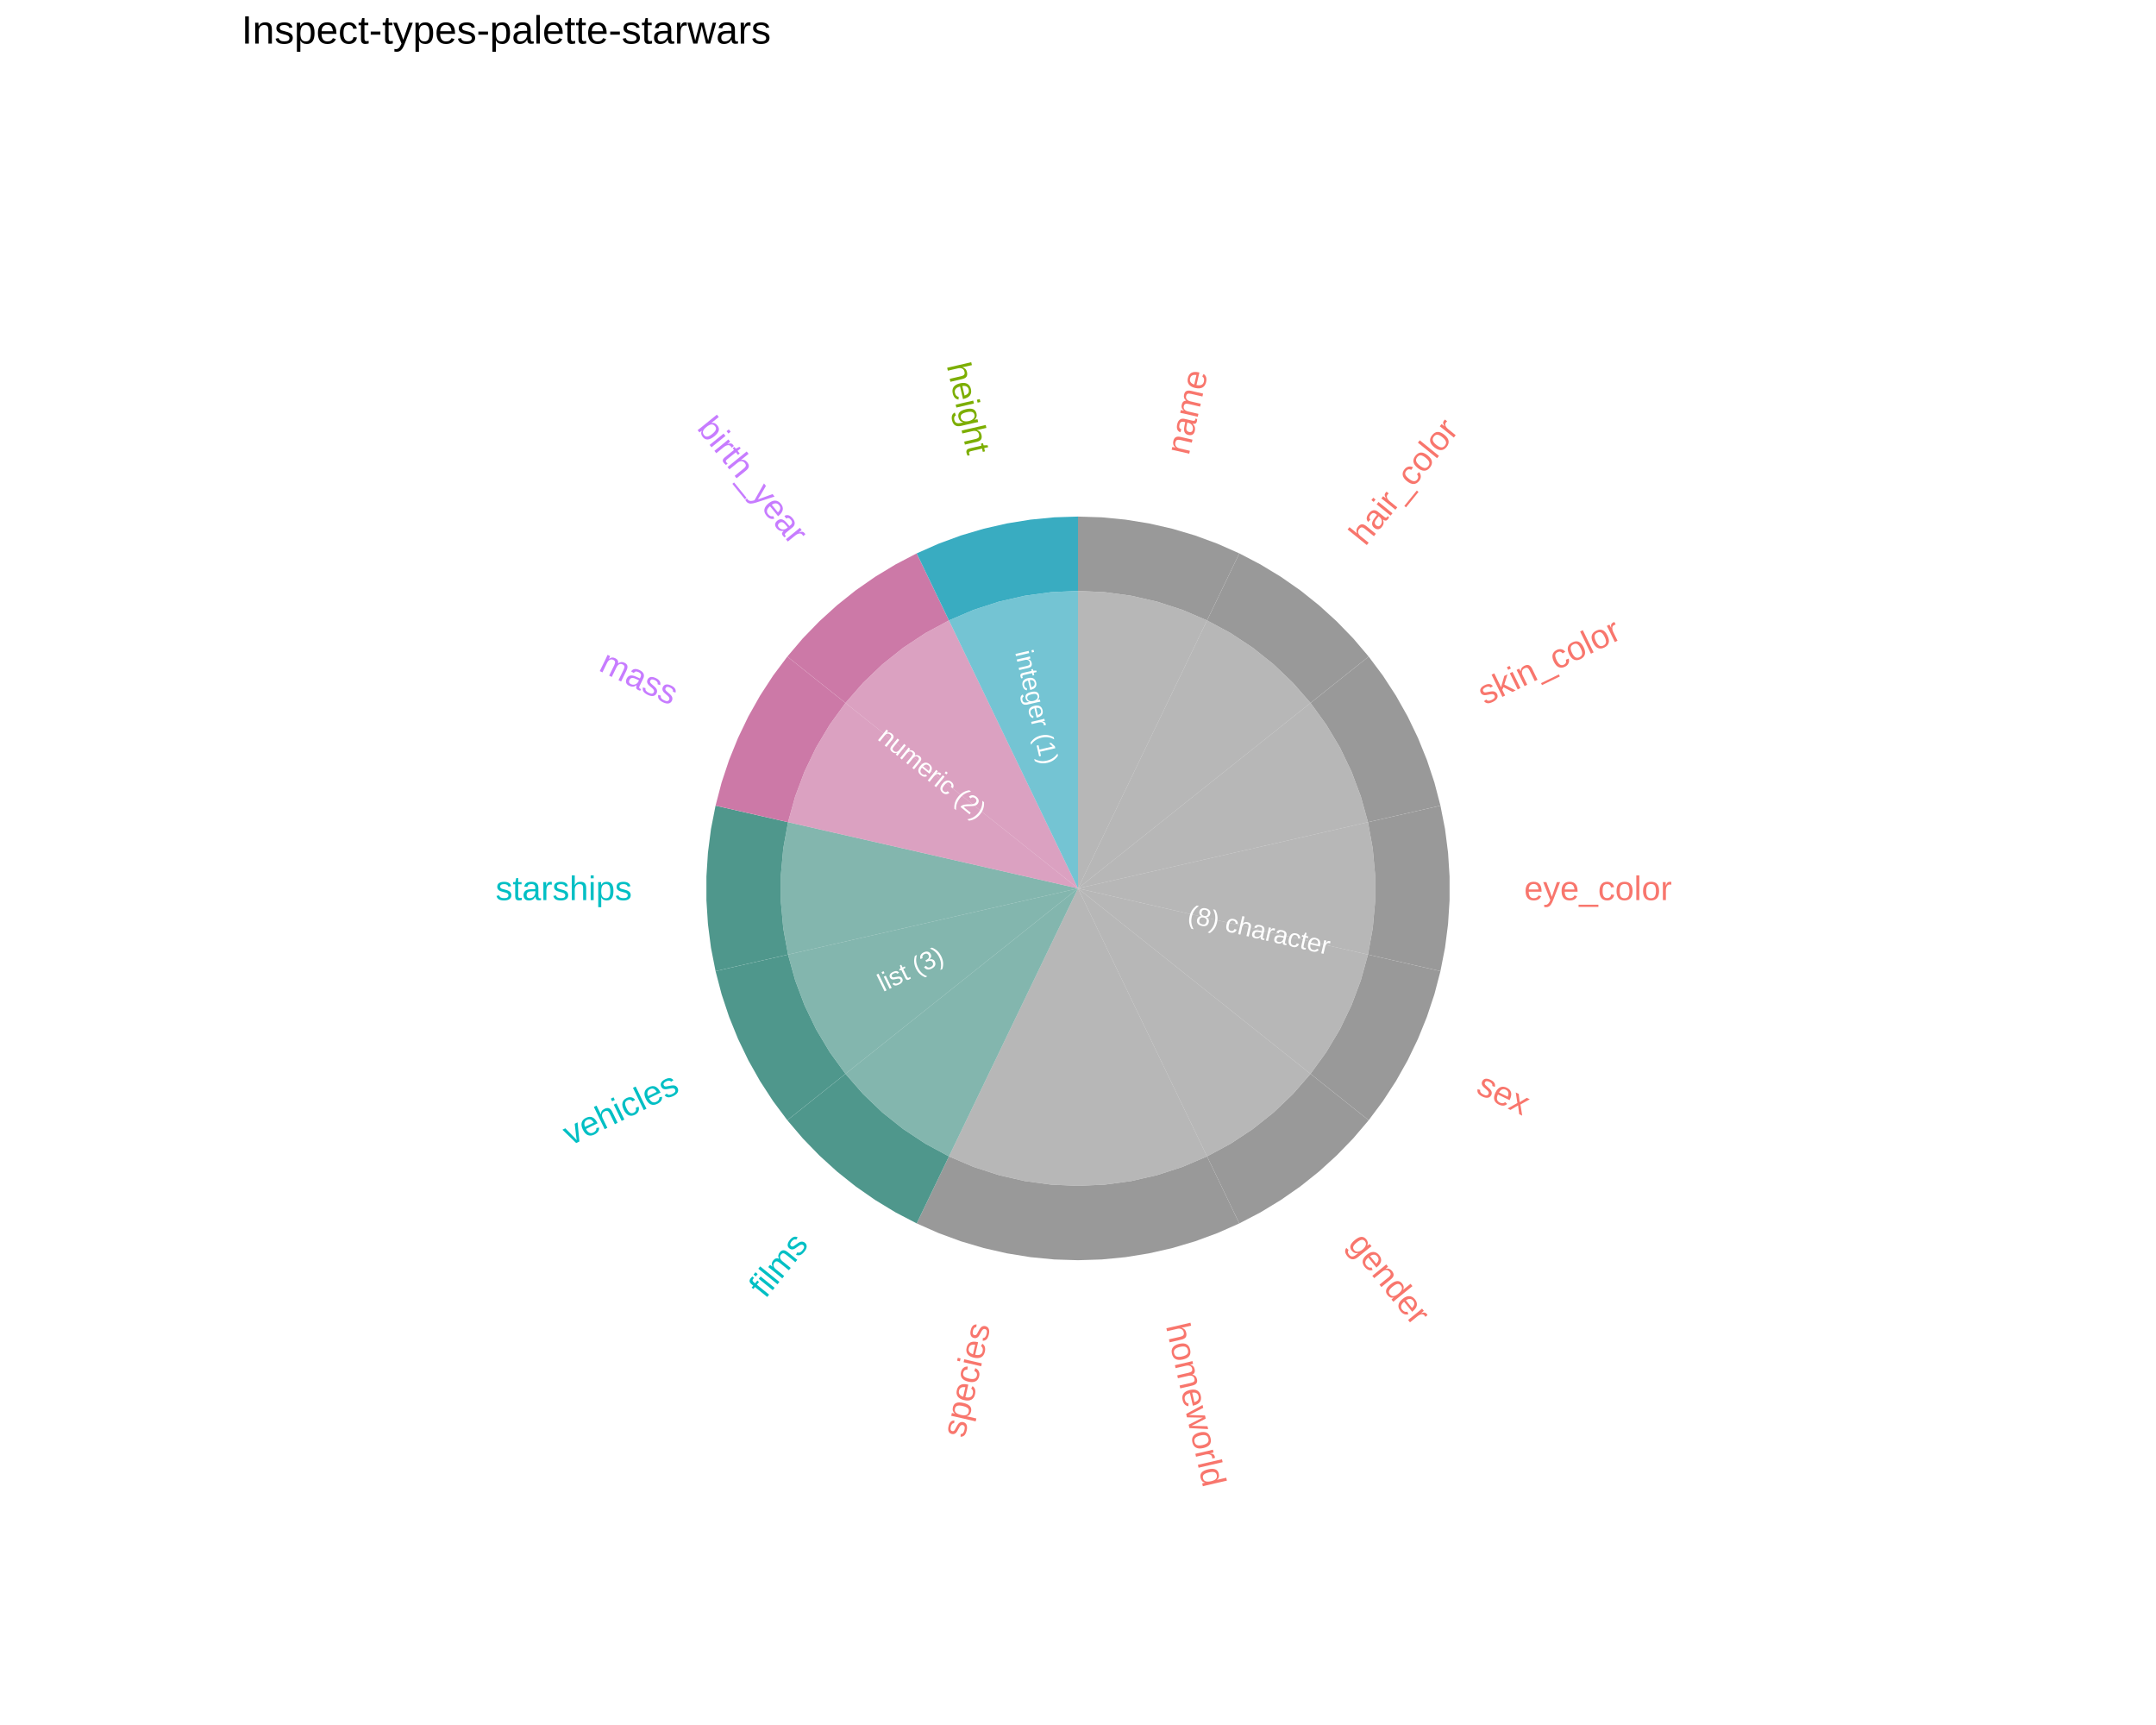
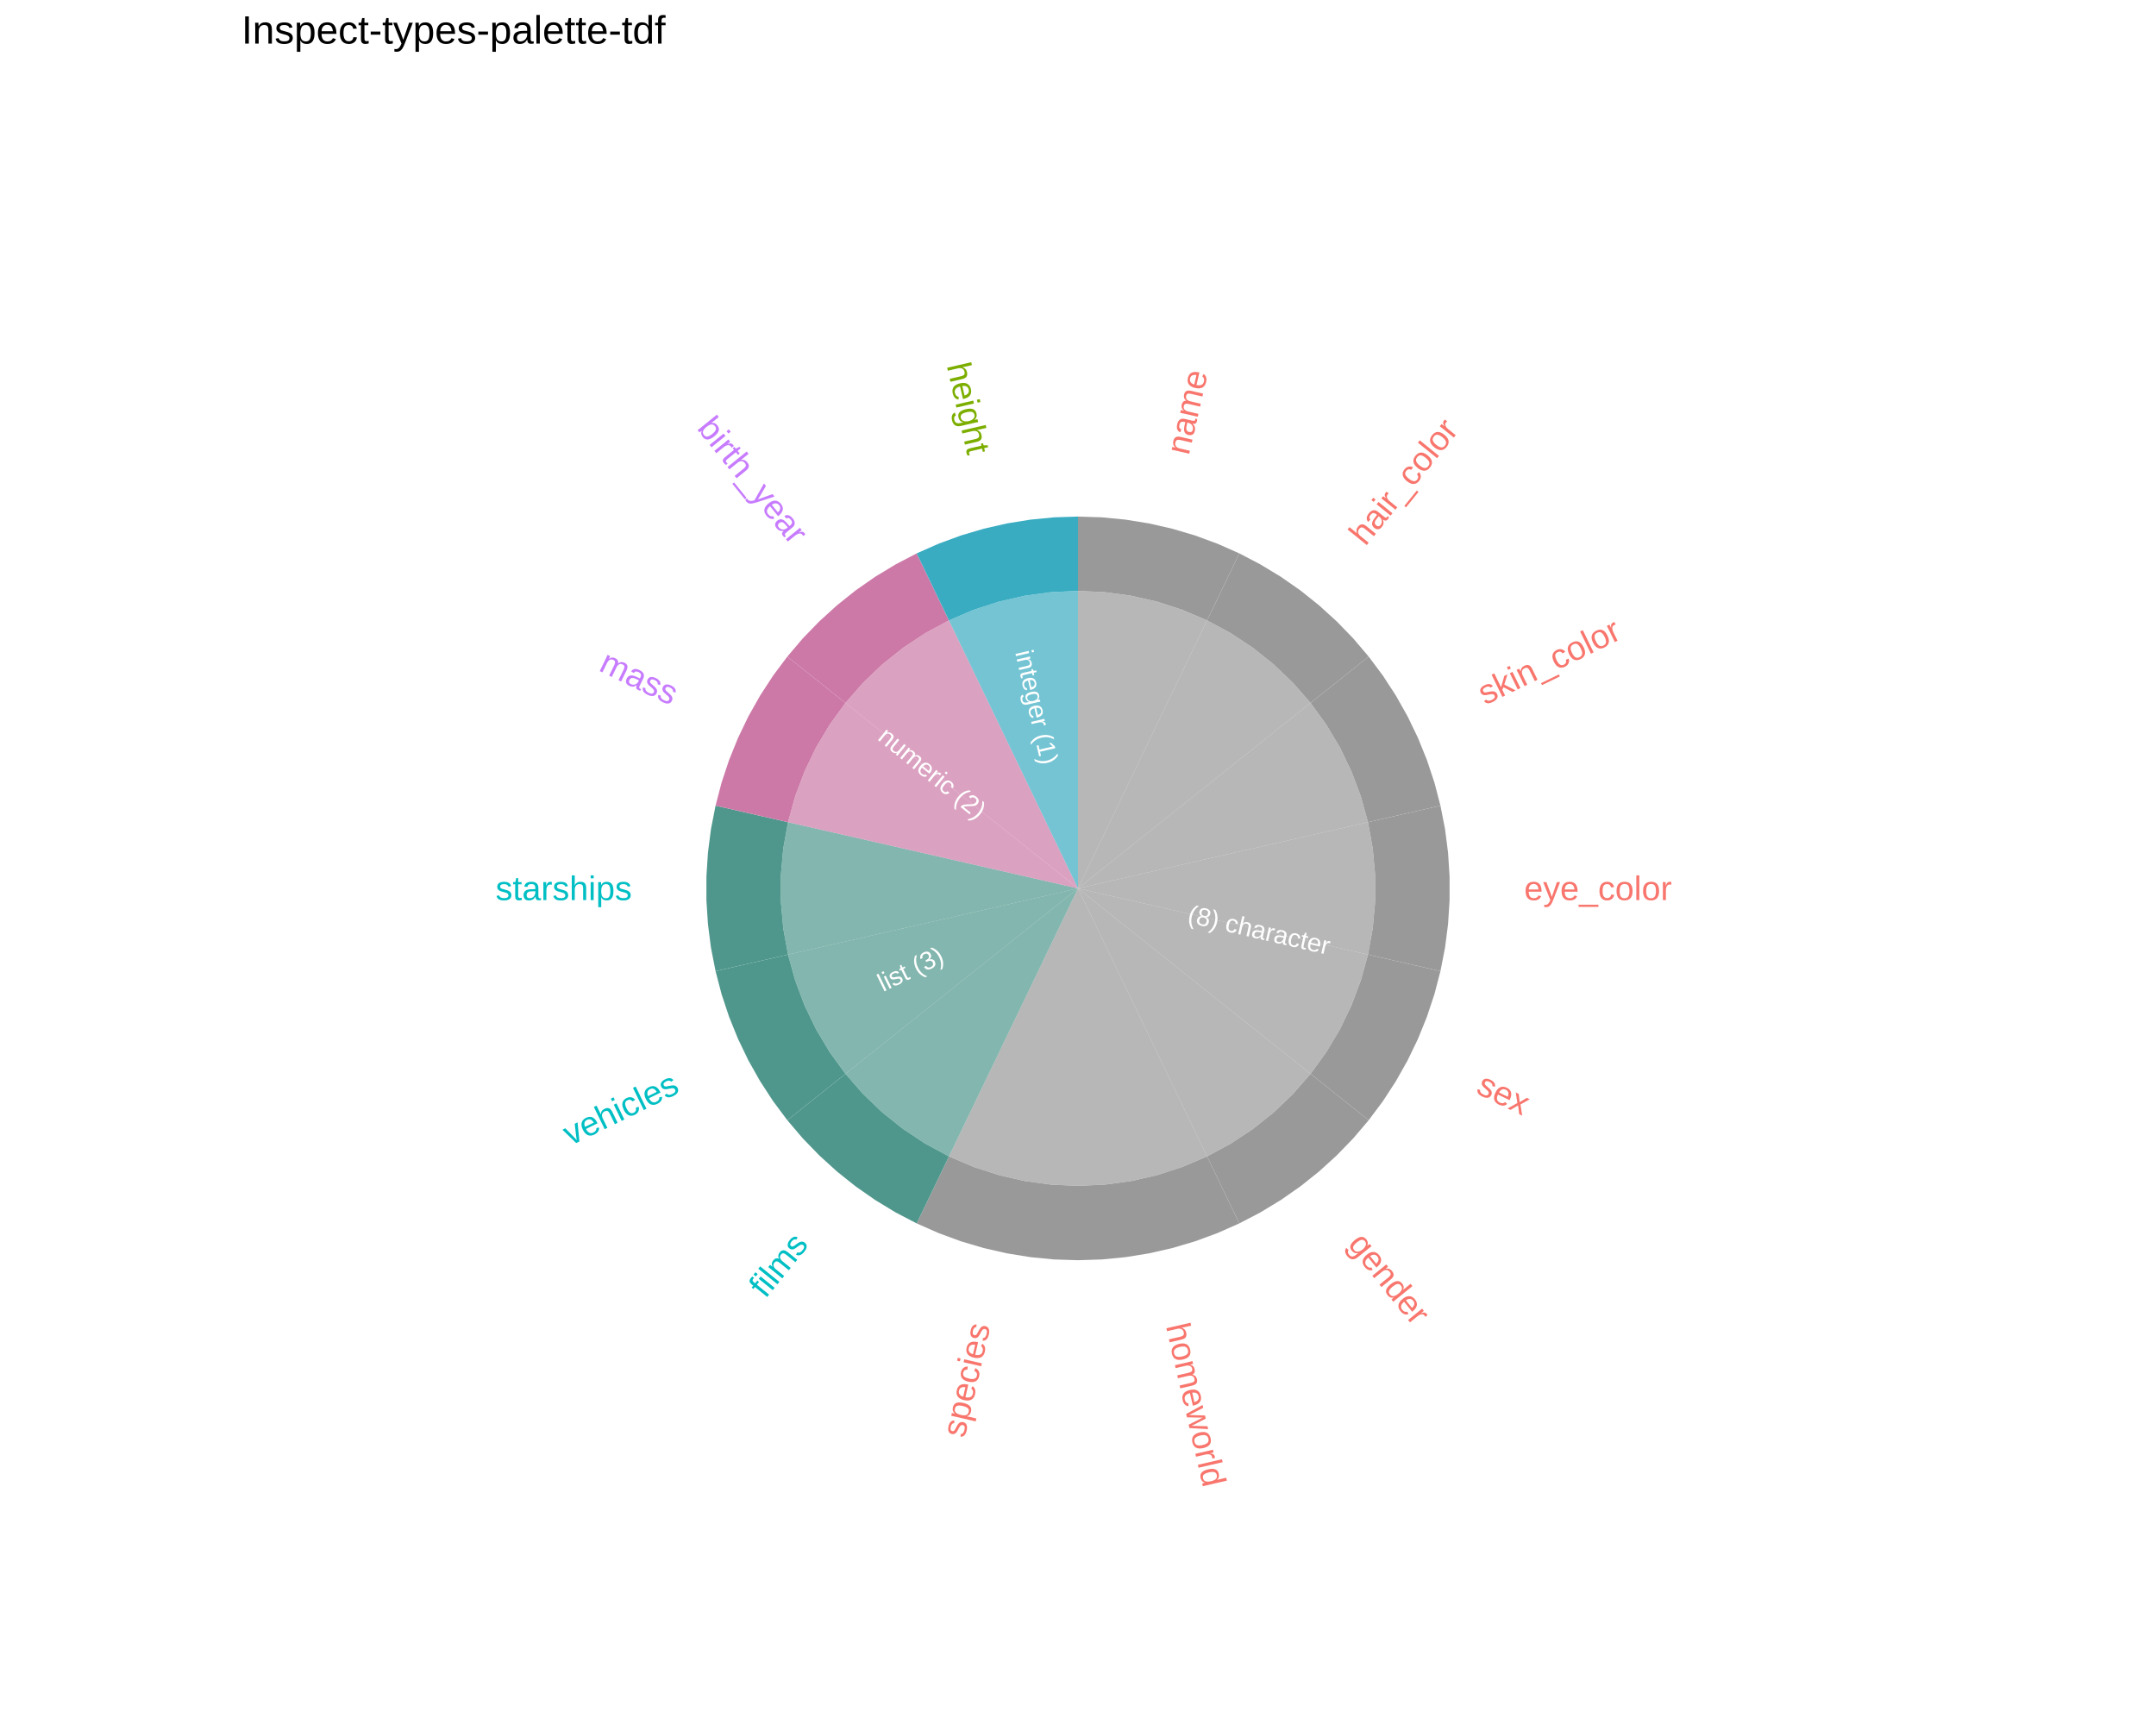
<svg xmlns="http://www.w3.org/2000/svg" viewBox="0 0 720.00 576.00">
  <defs>
    <style type="text/css">
    line, polyline, polygon, path, rect, circle {
      fill: none;
      stroke: #000000;
      stroke-linecap: round;
      stroke-linejoin: round;
      stroke-miterlimit: 10.00;
    }
  </style>
  </defs>
  <rect width="100%" height="100%" style="stroke: none; fill: #FFFFFF;" />
  <defs>
    <clipPath id="cpODAuNjV8NjM5LjM1fDU3Ni4wMHwxNy4yOQ==">
      <rect x="80.65" y="17.29" width="558.71" height="558.71" />
    </clipPath>
  </defs>
  <polygon points="403.10,207.16 406.69,199.70 410.28,192.24 413.87,184.78 406.59,181.56 399.12,178.81 391.49,176.55 383.73,174.78 375.88,173.51 367.95,172.74 360.00,172.49 360.00,180.77 360.00,189.04 360.00,197.32 368.90,197.72 377.74,198.92 386.42,200.90 394.90,203.65 403.10,207.16 " style="stroke-width: 1.07; stroke: none; fill: #999999;" clip-path="url(#cpODAuNjV8NjM5LjM1fDU3Ni4wMHwxNy4yOQ==)" />
  <polygon points="437.66,234.72 444.13,229.56 450.60,224.40 457.07,219.24 451.91,213.17 446.37,207.46 440.48,202.11 434.26,197.14 427.73,192.59 420.93,188.47 413.87,184.78 410.28,192.24 406.69,199.70 403.10,207.16 410.94,211.38 418.38,216.29 425.35,221.85 431.79,228.01 437.66,234.72 " style="stroke-width: 1.07; stroke: none; fill: #999999;" clip-path="url(#cpODAuNjV8NjM5LjM1fDU3Ni4wMHwxNy4yOQ==)" />
  <polygon points="456.84,274.54 464.91,272.70 472.97,270.86 481.04,269.02 479.03,261.32 476.52,253.77 473.53,246.39 470.08,239.22 466.17,232.28 461.83,225.61 457.07,219.24 450.60,224.40 444.13,229.56 437.66,234.72 442.89,241.93 447.47,249.58 451.33,257.61 454.46,265.95 456.84,274.54 " style="stroke-width: 1.07; stroke: none; fill: #999999;" clip-path="url(#cpODAuNjV8NjM5LjM1fDU3Ni4wMHwxNy4yOQ==)" />
  <polygon points="456.84,318.75 464.91,320.59 472.97,322.43 481.04,324.27 482.57,316.46 483.58,308.57 484.09,300.63 484.09,292.67 483.58,284.72 482.57,276.83 481.04,269.02 472.97,270.86 464.91,272.70 456.84,274.54 458.43,283.31 459.23,292.19 459.23,301.10 458.43,309.98 456.84,318.75 " style="stroke-width: 1.07; stroke: none; fill: #999999;" clip-path="url(#cpODAuNjV8NjM5LjM1fDU3Ni4wMHwxNy4yOQ==)" />
  <polygon points="437.66,358.57 444.13,363.74 450.60,368.90 457.07,374.06 461.83,367.68 466.17,361.01 470.08,354.07 473.53,346.90 476.52,339.53 479.03,331.97 481.04,324.27 472.97,322.43 464.91,320.59 456.84,318.75 454.46,327.34 451.33,335.68 447.47,343.71 442.89,351.36 437.66,358.57 " style="stroke-width: 1.07; stroke: none; fill: #999999;" clip-path="url(#cpODAuNjV8NjM5LjM1fDU3Ni4wMHwxNy4yOQ==)" />
  <polygon points="403.10,386.14 406.69,393.59 410.28,401.05 413.87,408.51 420.93,404.83 427.73,400.70 434.26,396.15 440.48,391.19 446.37,385.83 451.91,380.12 457.07,374.06 450.60,368.90 444.13,363.74 437.66,358.57 431.79,365.29 425.35,371.45 418.38,377.00 410.94,381.91 403.10,386.14 " style="stroke-width: 1.07; stroke: none; fill: #999999;" clip-path="url(#cpODAuNjV8NjM5LjM1fDU3Ni4wMHwxNy4yOQ==)" />
  <polygon points="360.00,395.97 360.00,404.25 360.00,412.53 360.00,420.80 367.95,420.55 375.88,419.78 383.73,418.51 391.49,416.74 399.12,414.48 406.59,411.73 413.87,408.51 410.28,401.05 406.69,393.59 403.10,386.14 394.90,389.64 386.42,392.39 377.74,394.38 368.90,395.57 360.00,395.97 " style="stroke-width: 1.07; stroke: none; fill: #999999;" clip-path="url(#cpODAuNjV8NjM5LjM1fDU3Ni4wMHwxNy4yOQ==)" />
  <polygon points="316.90,386.14 313.31,393.59 309.72,401.05 306.13,408.51 313.41,411.73 320.88,414.48 328.51,416.74 336.27,418.51 344.12,419.78 352.05,420.55 360.00,420.80 360.00,412.53 360.00,404.25 360.00,395.97 351.10,395.57 342.26,394.38 333.58,392.39 325.10,389.64 316.90,386.14 " style="stroke-width: 1.07; stroke: none; fill: #999999;" clip-path="url(#cpODAuNjV8NjM5LjM1fDU3Ni4wMHwxNy4yOQ==)" />
  <polygon points="282.34,358.57 275.87,363.74 269.40,368.90 262.93,374.06 268.09,380.12 273.63,385.83 279.52,391.19 285.74,396.15 292.27,400.70 299.07,404.83 306.13,408.51 309.72,401.05 313.31,393.59 316.90,386.14 309.06,381.91 301.62,377.00 294.65,371.45 288.21,365.29 282.34,358.57 " style="stroke-width: 1.07; stroke: none; fill: #4F978C;" clip-path="url(#cpODAuNjV8NjM5LjM1fDU3Ni4wMHwxNy4yOQ==)" />
  <polygon points="263.16,318.75 255.09,320.59 247.03,322.43 238.96,324.27 240.97,331.97 243.48,339.53 246.47,346.90 249.92,354.07 253.83,361.01 258.17,367.68 262.93,374.06 269.40,368.90 275.87,363.74 282.34,358.57 277.11,351.36 272.53,343.71 268.67,335.68 265.54,327.34 263.16,318.75 " style="stroke-width: 1.07; stroke: none; fill: #4F978C;" clip-path="url(#cpODAuNjV8NjM5LjM1fDU3Ni4wMHwxNy4yOQ==)" />
  <polygon points="263.16,274.54 255.09,272.70 247.03,270.86 238.96,269.02 237.43,276.83 236.42,284.72 235.91,292.67 235.91,300.63 236.42,308.57 237.43,316.46 238.96,324.27 247.03,322.43 255.09,320.59 263.16,318.75 261.57,309.98 260.77,301.10 260.77,292.19 261.57,283.31 263.16,274.54 " style="stroke-width: 1.07; stroke: none; fill: #4F978C;" clip-path="url(#cpODAuNjV8NjM5LjM1fDU3Ni4wMHwxNy4yOQ==)" />
  <polygon points="282.34,234.72 275.87,229.56 269.40,224.40 262.93,219.24 258.17,225.61 253.83,232.28 249.92,239.22 246.47,246.39 243.48,253.77 240.97,261.32 238.96,269.02 247.03,270.86 255.09,272.70 263.16,274.54 265.54,265.95 268.67,257.61 272.53,249.58 277.11,241.93 282.34,234.72 " style="stroke-width: 1.07; stroke: none; fill: #CC79A7;" clip-path="url(#cpODAuNjV8NjM5LjM1fDU3Ni4wMHwxNy4yOQ==)" />
  <polygon points="316.90,207.16 313.31,199.70 309.72,192.24 306.13,184.78 299.07,188.47 292.27,192.59 285.74,197.14 279.52,202.11 273.63,207.46 268.09,213.17 262.93,219.24 269.40,224.40 275.87,229.56 282.34,234.72 288.21,228.01 294.65,221.85 301.62,216.29 309.06,211.38 316.90,207.16 " style="stroke-width: 1.07; stroke: none; fill: #CC79A7;" clip-path="url(#cpODAuNjV8NjM5LjM1fDU3Ni4wMHwxNy4yOQ==)" />
  <polygon points="360.00,197.32 360.00,189.04 360.00,180.77 360.00,172.49 352.05,172.74 344.12,173.51 336.27,174.78 328.51,176.55 320.88,178.81 313.41,181.56 306.13,184.78 309.72,192.24 313.31,199.70 316.90,207.16 325.10,203.65 333.58,200.90 342.26,198.92 351.10,197.72 360.00,197.32 " style="stroke-width: 1.07; stroke: none; fill: #39ACC1;" clip-path="url(#cpODAuNjV8NjM5LjM1fDU3Ni4wMHwxNy4yOQ==)" />
  <polygon points="360.00,296.65 363.32,289.76 366.63,282.88 369.95,275.99 373.26,269.11 376.58,262.23 379.89,255.34 383.21,248.46 386.52,241.58 389.84,234.69 393.15,227.81 396.47,220.92 399.78,214.04 403.10,207.16 394.90,203.65 386.42,200.90 377.74,198.92 368.90,197.72 360.00,197.32 360.00,204.96 360.00,212.60 360.00,220.24 360.00,227.88 360.00,235.52 360.00,243.16 360.00,250.80 360.00,258.44 360.00,266.08 360.00,273.72 360.00,281.37 360.00,289.01 360.00,296.65 360.00,296.65 " style="stroke-width: 1.07; stroke: none; fill: #999999; fill-opacity: 0.70;" clip-path="url(#cpODAuNjV8NjM5LjM1fDU3Ni4wMHwxNy4yOQ==)" />
  <polygon points="360.00,296.65 365.97,291.88 371.95,287.12 377.92,282.35 383.89,277.59 389.87,272.83 395.84,268.06 401.81,263.30 407.79,258.54 413.76,253.77 419.74,249.01 425.71,244.24 431.68,239.48 437.66,234.72 431.79,228.01 425.35,221.85 418.38,216.29 410.94,211.38 403.10,207.16 399.78,214.04 396.47,220.92 393.15,227.81 389.84,234.69 386.52,241.58 383.21,248.46 379.89,255.34 376.58,262.23 373.26,269.11 369.95,275.99 366.63,282.88 363.32,289.76 360.00,296.65 360.00,296.65 " style="stroke-width: 1.07; stroke: none; fill: #999999; fill-opacity: 0.70;" clip-path="url(#cpODAuNjV8NjM5LjM1fDU3Ni4wMHwxNy4yOQ==)" />
  <polygon points="360.00,296.65 367.45,294.95 374.90,293.25 382.35,291.55 389.80,289.85 397.24,288.15 404.69,286.45 412.14,284.74 419.59,283.04 427.04,281.34 434.49,279.64 441.94,277.94 449.39,276.24 456.84,274.54 454.46,265.95 451.33,257.61 447.47,249.58 442.89,241.93 437.66,234.72 431.68,239.48 425.71,244.24 419.74,249.01 413.76,253.77 407.79,258.54 401.81,263.30 395.84,268.06 389.87,272.83 383.89,277.59 377.92,282.35 371.95,287.12 365.97,291.88 360.00,296.65 360.00,296.65 " style="stroke-width: 1.07; stroke: none; fill: #999999; fill-opacity: 0.70;" clip-path="url(#cpODAuNjV8NjM5LjM1fDU3Ni4wMHwxNy4yOQ==)" />
  <polygon points="360.00,296.65 367.45,298.35 374.90,300.05 382.35,301.75 389.80,303.45 397.24,305.15 404.69,306.85 412.14,308.55 419.59,310.25 427.04,311.95 434.49,313.65 441.94,315.35 449.39,317.05 456.84,318.75 458.43,309.98 459.23,301.10 459.23,292.19 458.43,283.31 456.84,274.54 449.39,276.24 441.94,277.94 434.49,279.64 427.04,281.34 419.59,283.04 412.14,284.74 404.69,286.45 397.24,288.15 389.80,289.85 382.35,291.55 374.90,293.25 367.45,294.95 360.00,296.65 360.00,296.65 " style="stroke-width: 1.07; stroke: none; fill: #999999; fill-opacity: 0.70;" clip-path="url(#cpODAuNjV8NjM5LjM1fDU3Ni4wMHwxNy4yOQ==)" />
  <polygon points="360.00,296.65 365.97,301.41 371.95,306.17 377.92,310.94 383.89,315.70 389.87,320.46 395.84,325.23 401.81,329.99 407.79,334.76 413.76,339.52 419.74,344.28 425.71,349.05 431.68,353.81 437.66,358.57 442.89,351.36 447.47,343.71 451.33,335.68 454.46,327.34 456.84,318.75 449.39,317.05 441.94,315.35 434.49,313.65 427.04,311.95 419.59,310.25 412.14,308.55 404.69,306.85 397.24,305.15 389.80,303.45 382.35,301.75 374.90,300.05 367.45,298.35 360.00,296.65 360.00,296.65 " style="stroke-width: 1.07; stroke: none; fill: #999999; fill-opacity: 0.70;" clip-path="url(#cpODAuNjV8NjM5LjM1fDU3Ni4wMHwxNy4yOQ==)" />
  <polygon points="360.00,296.65 363.32,303.53 366.63,310.41 369.95,317.30 373.26,324.18 376.58,331.07 379.89,337.95 383.21,344.83 386.52,351.72 389.84,358.60 393.15,365.48 396.47,372.37 399.78,379.25 403.10,386.14 410.94,381.91 418.38,377.00 425.35,371.45 431.79,365.29 437.66,358.57 431.68,353.81 425.71,349.05 419.74,344.28 413.76,339.52 407.79,334.76 401.81,329.99 395.84,325.23 389.87,320.46 383.89,315.70 377.92,310.94 371.95,306.17 365.97,301.41 360.00,296.65 360.00,296.65 " style="stroke-width: 1.07; stroke: none; fill: #999999; fill-opacity: 0.70;" clip-path="url(#cpODAuNjV8NjM5LjM1fDU3Ni4wMHwxNy4yOQ==)" />
  <polygon points="360.00,296.65 360.00,304.29 360.00,311.93 360.00,319.57 360.00,327.21 360.00,334.85 360.00,342.49 360.00,350.13 360.00,357.77 360.00,365.41 360.00,373.05 360.00,380.69 360.00,388.33 360.00,395.97 368.90,395.57 377.74,394.38 386.42,392.39 394.90,389.64 403.10,386.14 399.78,379.25 396.47,372.37 393.15,365.48 389.84,358.60 386.52,351.72 383.21,344.83 379.89,337.95 376.58,331.07 373.26,324.18 369.95,317.30 366.63,310.41 363.32,303.53 360.00,296.65 360.00,296.65 " style="stroke-width: 1.07; stroke: none; fill: #999999; fill-opacity: 0.70;" clip-path="url(#cpODAuNjV8NjM5LjM1fDU3Ni4wMHwxNy4yOQ==)" />
  <polygon points="360.00,296.65 356.68,303.53 353.37,310.41 350.05,317.30 346.74,324.18 343.42,331.07 340.11,337.95 336.79,344.83 333.48,351.72 330.16,358.60 326.85,365.48 323.53,372.37 320.22,379.25 316.90,386.14 325.10,389.64 333.58,392.39 342.26,394.38 351.10,395.57 360.00,395.97 360.00,388.33 360.00,380.69 360.00,373.05 360.00,365.41 360.00,357.77 360.00,350.13 360.00,342.49 360.00,334.85 360.00,327.21 360.00,319.57 360.00,311.93 360.00,304.29 360.00,296.65 360.00,296.65 " style="stroke-width: 1.07; stroke: none; fill: #999999; fill-opacity: 0.70;" clip-path="url(#cpODAuNjV8NjM5LjM1fDU3Ni4wMHwxNy4yOQ==)" />
  <polygon points="360.00,296.65 354.03,301.41 348.05,306.17 342.08,310.94 336.11,315.70 330.13,320.46 324.16,325.23 318.19,329.99 312.21,334.76 306.24,339.52 300.26,344.28 294.29,349.05 288.32,353.81 282.34,358.57 288.21,365.29 294.65,371.45 301.62,377.00 309.06,381.91 316.90,386.14 320.22,379.25 323.53,372.37 326.85,365.48 330.16,358.60 333.48,351.72 336.79,344.83 340.11,337.95 343.42,331.07 346.74,324.18 350.05,317.30 353.37,310.41 356.68,303.53 360.00,296.65 360.00,296.65 " style="stroke-width: 1.07; stroke: none; fill: #4F978C; fill-opacity: 0.70;" clip-path="url(#cpODAuNjV8NjM5LjM1fDU3Ni4wMHwxNy4yOQ==)" />
  <polygon points="360.00,296.65 352.55,298.35 345.10,300.05 337.65,301.75 330.20,303.45 322.76,305.15 315.31,306.85 307.86,308.55 300.41,310.25 292.96,311.95 285.51,313.65 278.06,315.35 270.61,317.05 263.16,318.75 265.54,327.34 268.67,335.68 272.53,343.71 277.11,351.36 282.34,358.57 288.32,353.81 294.29,349.05 300.26,344.28 306.24,339.52 312.21,334.76 318.19,329.99 324.16,325.23 330.13,320.46 336.11,315.70 342.08,310.94 348.05,306.17 354.03,301.41 360.00,296.65 360.00,296.65 " style="stroke-width: 1.07; stroke: none; fill: #4F978C; fill-opacity: 0.70;" clip-path="url(#cpODAuNjV8NjM5LjM1fDU3Ni4wMHwxNy4yOQ==)" />
  <polygon points="360.00,296.65 352.55,294.95 345.10,293.25 337.65,291.55 330.20,289.85 322.76,288.15 315.31,286.45 307.86,284.74 300.41,283.04 292.96,281.34 285.51,279.64 278.06,277.94 270.61,276.24 263.16,274.54 261.57,283.31 260.77,292.19 260.77,301.10 261.57,309.98 263.16,318.75 270.61,317.05 278.06,315.35 285.51,313.65 292.96,311.95 300.41,310.25 307.86,308.55 315.31,306.85 322.76,305.15 330.20,303.45 337.65,301.75 345.10,300.05 352.55,298.35 360.00,296.65 360.00,296.65 " style="stroke-width: 1.07; stroke: none; fill: #4F978C; fill-opacity: 0.70;" clip-path="url(#cpODAuNjV8NjM5LjM1fDU3Ni4wMHwxNy4yOQ==)" />
  <polygon points="360.00,296.65 354.03,291.88 348.05,287.12 342.08,282.35 336.11,277.59 330.13,272.83 324.16,268.06 318.19,263.30 312.21,258.54 306.24,253.77 300.26,249.01 294.29,244.24 288.32,239.48 282.34,234.72 277.11,241.93 272.53,249.58 268.67,257.61 265.54,265.95 263.16,274.54 270.61,276.24 278.06,277.94 285.51,279.64 292.96,281.34 300.41,283.04 307.86,284.74 315.31,286.45 322.76,288.15 330.20,289.85 337.65,291.55 345.10,293.25 352.55,294.95 360.00,296.65 360.00,296.65 " style="stroke-width: 1.07; stroke: none; fill: #CC79A7; fill-opacity: 0.70;" clip-path="url(#cpODAuNjV8NjM5LjM1fDU3Ni4wMHwxNy4yOQ==)" />
  <polygon points="360.00,296.65 356.68,289.76 353.37,282.88 350.05,275.99 346.74,269.11 343.42,262.23 340.11,255.34 336.79,248.46 333.48,241.58 330.16,234.69 326.85,227.81 323.53,220.92 320.22,214.04 316.90,207.16 309.06,211.38 301.62,216.29 294.65,221.85 288.21,228.01 282.34,234.72 288.32,239.48 294.29,244.24 300.26,249.01 306.24,253.77 312.21,258.54 318.19,263.30 324.16,268.06 330.13,272.83 336.11,277.59 342.08,282.35 348.05,287.12 354.03,291.88 360.00,296.65 360.00,296.65 " style="stroke-width: 1.07; stroke: none; fill: #CC79A7; fill-opacity: 0.70;" clip-path="url(#cpODAuNjV8NjM5LjM1fDU3Ni4wMHwxNy4yOQ==)" />
  <polygon points="360.00,296.65 360.00,289.01 360.00,281.37 360.00,273.72 360.00,266.08 360.00,258.44 360.00,250.80 360.00,243.16 360.00,235.52 360.00,227.88 360.00,220.24 360.00,212.60 360.00,204.96 360.00,197.32 351.10,197.72 342.26,198.92 333.58,200.90 325.10,203.65 316.90,207.16 320.22,214.04 323.53,220.92 326.85,227.81 330.16,234.69 333.48,241.58 336.79,248.46 340.11,255.34 343.42,262.23 346.74,269.11 350.05,275.99 353.37,282.88 356.68,289.76 360.00,296.65 360.00,296.65 " style="stroke-width: 1.07; stroke: none; fill: #39ACC1; fill-opacity: 0.70;" clip-path="url(#cpODAuNjV8NjM5LjM1fDU3Ni4wMHwxNy4yOQ==)" />
  <g clip-path="url(#cpODAuNjV8NjM5LjM1fDU3Ni4wMHwxNy4yOQ==)">
    <text transform="translate(396.97,152.26) rotate(-77)" style="font-size: 11.38px; fill: #F8766D; font-family: Liberation Sans;" textLength="28.45px" lengthAdjust="spacingAndGlyphs">name</text>
  </g>
  <g clip-path="url(#cpODAuNjV8NjM5LjM1fDU3Ni4wMHwxNy4yOQ==)">
    <text transform="translate(455.95,182.60) rotate(-51)" style="font-size: 11.38px; fill: #F8766D; font-family: Liberation Sans;" textLength="49.95px" lengthAdjust="spacingAndGlyphs">hair_color</text>
  </g>
  <g clip-path="url(#cpODAuNjV8NjM5LjM1fDU3Ni4wMHwxNy4yOQ==)">
    <text transform="translate(495.93,235.53) rotate(-26)" style="font-size: 11.38px; fill: #F8766D; font-family: Liberation Sans;" textLength="51.22px" lengthAdjust="spacingAndGlyphs">skin_color</text>
  </g>
  <g clip-path="url(#cpODAuNjV8NjM5LjM1fDU3Ni4wMHwxNy4yOQ==)">
    <text x="508.99" y="300.56" style="font-size: 11.38px; fill: #F8766D; font-family: Liberation Sans;" textLength="49.33px" lengthAdjust="spacingAndGlyphs">eye_color</text>
  </g>
  <g clip-path="url(#cpODAuNjV8NjM5LjM1fDU3Ni4wMHwxNy4yOQ==)">
    <text transform="translate(492.54,364.82) rotate(26)" style="font-size: 11.38px; fill: #F8766D; font-family: Liberation Sans;" textLength="17.70px" lengthAdjust="spacingAndGlyphs">sex</text>
  </g>
  <g clip-path="url(#cpODAuNjV8NjM5LjM1fDU3Ni4wMHwxNy4yOQ==)">
    <text transform="translate(449.83,415.57) rotate(51)" style="font-size: 11.38px; fill: #F8766D; font-family: Liberation Sans;" textLength="35.42px" lengthAdjust="spacingAndGlyphs">gender</text>
  </g>
  <g clip-path="url(#cpODAuNjV8NjM5LjM1fDU3Ni4wMHwxNy4yOQ==)">
    <text transform="translate(389.34,442.77) rotate(77)" style="font-size: 11.38px; fill: #F8766D; font-family: Liberation Sans;" textLength="55.64px" lengthAdjust="spacingAndGlyphs">homeworld</text>
  </g>
  <g clip-path="url(#cpODAuNjV8NjM5LjM1fDU3Ni4wMHwxNy4yOQ==)">
    <text transform="translate(322.08,480.38) rotate(283)" style="font-size: 11.38px; fill: #F8766D; font-family: Liberation Sans;" textLength="38.58px" lengthAdjust="spacingAndGlyphs">species</text>
  </g>
  <g clip-path="url(#cpODAuNjV8NjM5LjM1fDU3Ni4wMHwxNy4yOQ==)">
    <text transform="translate(255.59,433.85) rotate(309)" style="font-size: 11.38px; fill: #00BFC4; font-family: Liberation Sans;" textLength="23.38px" lengthAdjust="spacingAndGlyphs">films</text>
  </g>
  <g clip-path="url(#cpODAuNjV8NjM5LjM1fDU3Ni4wMHwxNy4yOQ==)">
    <text transform="translate(190.43,382.65) rotate(334)" style="font-size: 11.38px; fill: #00BFC4; font-family: Liberation Sans;" textLength="41.11px" lengthAdjust="spacingAndGlyphs">vehicles</text>
  </g>
  <g clip-path="url(#cpODAuNjV8NjM5LjM1fDU3Ni4wMHwxNy4yOQ==)">
    <text transform="translate(165.50,300.56) rotate(360)" style="font-size: 11.38px; fill: #00BFC4; font-family: Liberation Sans;" textLength="45.52px" lengthAdjust="spacingAndGlyphs">starships</text>
  </g>
  <g clip-path="url(#cpODAuNjV8NjM5LjM1fDU3Ni4wMHwxNy4yOQ==)">
    <text transform="translate(199.59,223.74) rotate(386)" style="font-size: 11.38px; fill: #C77CFF; font-family: Liberation Sans;" textLength="27.17px" lengthAdjust="spacingAndGlyphs">mass</text>
  </g>
  <g clip-path="url(#cpODAuNjV8NjM5LjM1fDU3Ni4wMHwxNy4yOQ==)">
    <text transform="translate(232.51,143.06) rotate(411)" style="font-size: 11.38px; fill: #C77CFF; font-family: Liberation Sans;" textLength="50.58px" lengthAdjust="spacingAndGlyphs">birth_year</text>
  </g>
  <g clip-path="url(#cpODAuNjV8NjM5LjM1fDU3Ni4wMHwxNy4yOQ==)">
    <text transform="translate(316.13,122.04) rotate(437)" style="font-size: 11.38px; fill: #7CAE00; font-family: Liberation Sans;" textLength="31.00px" lengthAdjust="spacingAndGlyphs">height</text>
  </g>
  <g clip-path="url(#cpODAuNjV8NjM5LjM1fDU3Ni4wMHwxNy4yOQ==)">
    <text transform="translate(396.27,307.94) rotate(13)" style="font-size: 8.54px; fill: #FFFFFF; font-family: Liberation Sans;" textLength="48.41px" lengthAdjust="spacingAndGlyphs">(8) character</text>
  </g>
  <g clip-path="url(#cpODAuNjV8NjM5LjM1fDU3Ni4wMHwxNy4yOQ==)">
    <text transform="translate(294.88,331.27) rotate(334)" style="font-size: 8.54px; fill: #FFFFFF; font-family: Liberation Sans;" textLength="23.23px" lengthAdjust="spacingAndGlyphs">list (3)</text>
  </g>
  <g clip-path="url(#cpODAuNjV8NjM5LjM1fDU3Ni4wMHwxNy4yOQ==)">
    <text transform="translate(292.76,246.78) rotate(399)" style="font-size: 8.54px; fill: #FFFFFF; font-family: Liberation Sans;" textLength="43.17px" lengthAdjust="spacingAndGlyphs">numeric (2)</text>
  </g>
  <g clip-path="url(#cpODAuNjV8NjM5LjM1fDU3Ni4wMHwxNy4yOQ==)">
    <text transform="translate(338.99,217.80) rotate(437)" style="font-size: 8.54px; fill: #FFFFFF; font-family: Liberation Sans;" textLength="38.92px" lengthAdjust="spacingAndGlyphs">integer (1)</text>
  </g>
  <defs>
    <clipPath id="cpMC4wMHw3MjAuMDB8NTc2LjAwfDAuMDA=">
      <rect x="0.00" y="0.00" width="720.00" height="576.00" />
    </clipPath>
  </defs>
  <g clip-path="url(#cpMC4wMHw3MjAuMDB8NTc2LjAwfDAuMDA=)">
-     <text x="80.65" y="14.56" style="font-size: 13.20px; font-family: Liberation Sans;" textLength="176.53px" lengthAdjust="spacingAndGlyphs">Inspect-types-palette-starwars</text>
+     <text x="80.65" y="14.56" style="font-size: 13.20px; font-family: Liberation Sans;" textLength="176.53px" lengthAdjust="spacingAndGlyphs">Inspect-types-palette-tdf</text>
  </g>
</svg>
